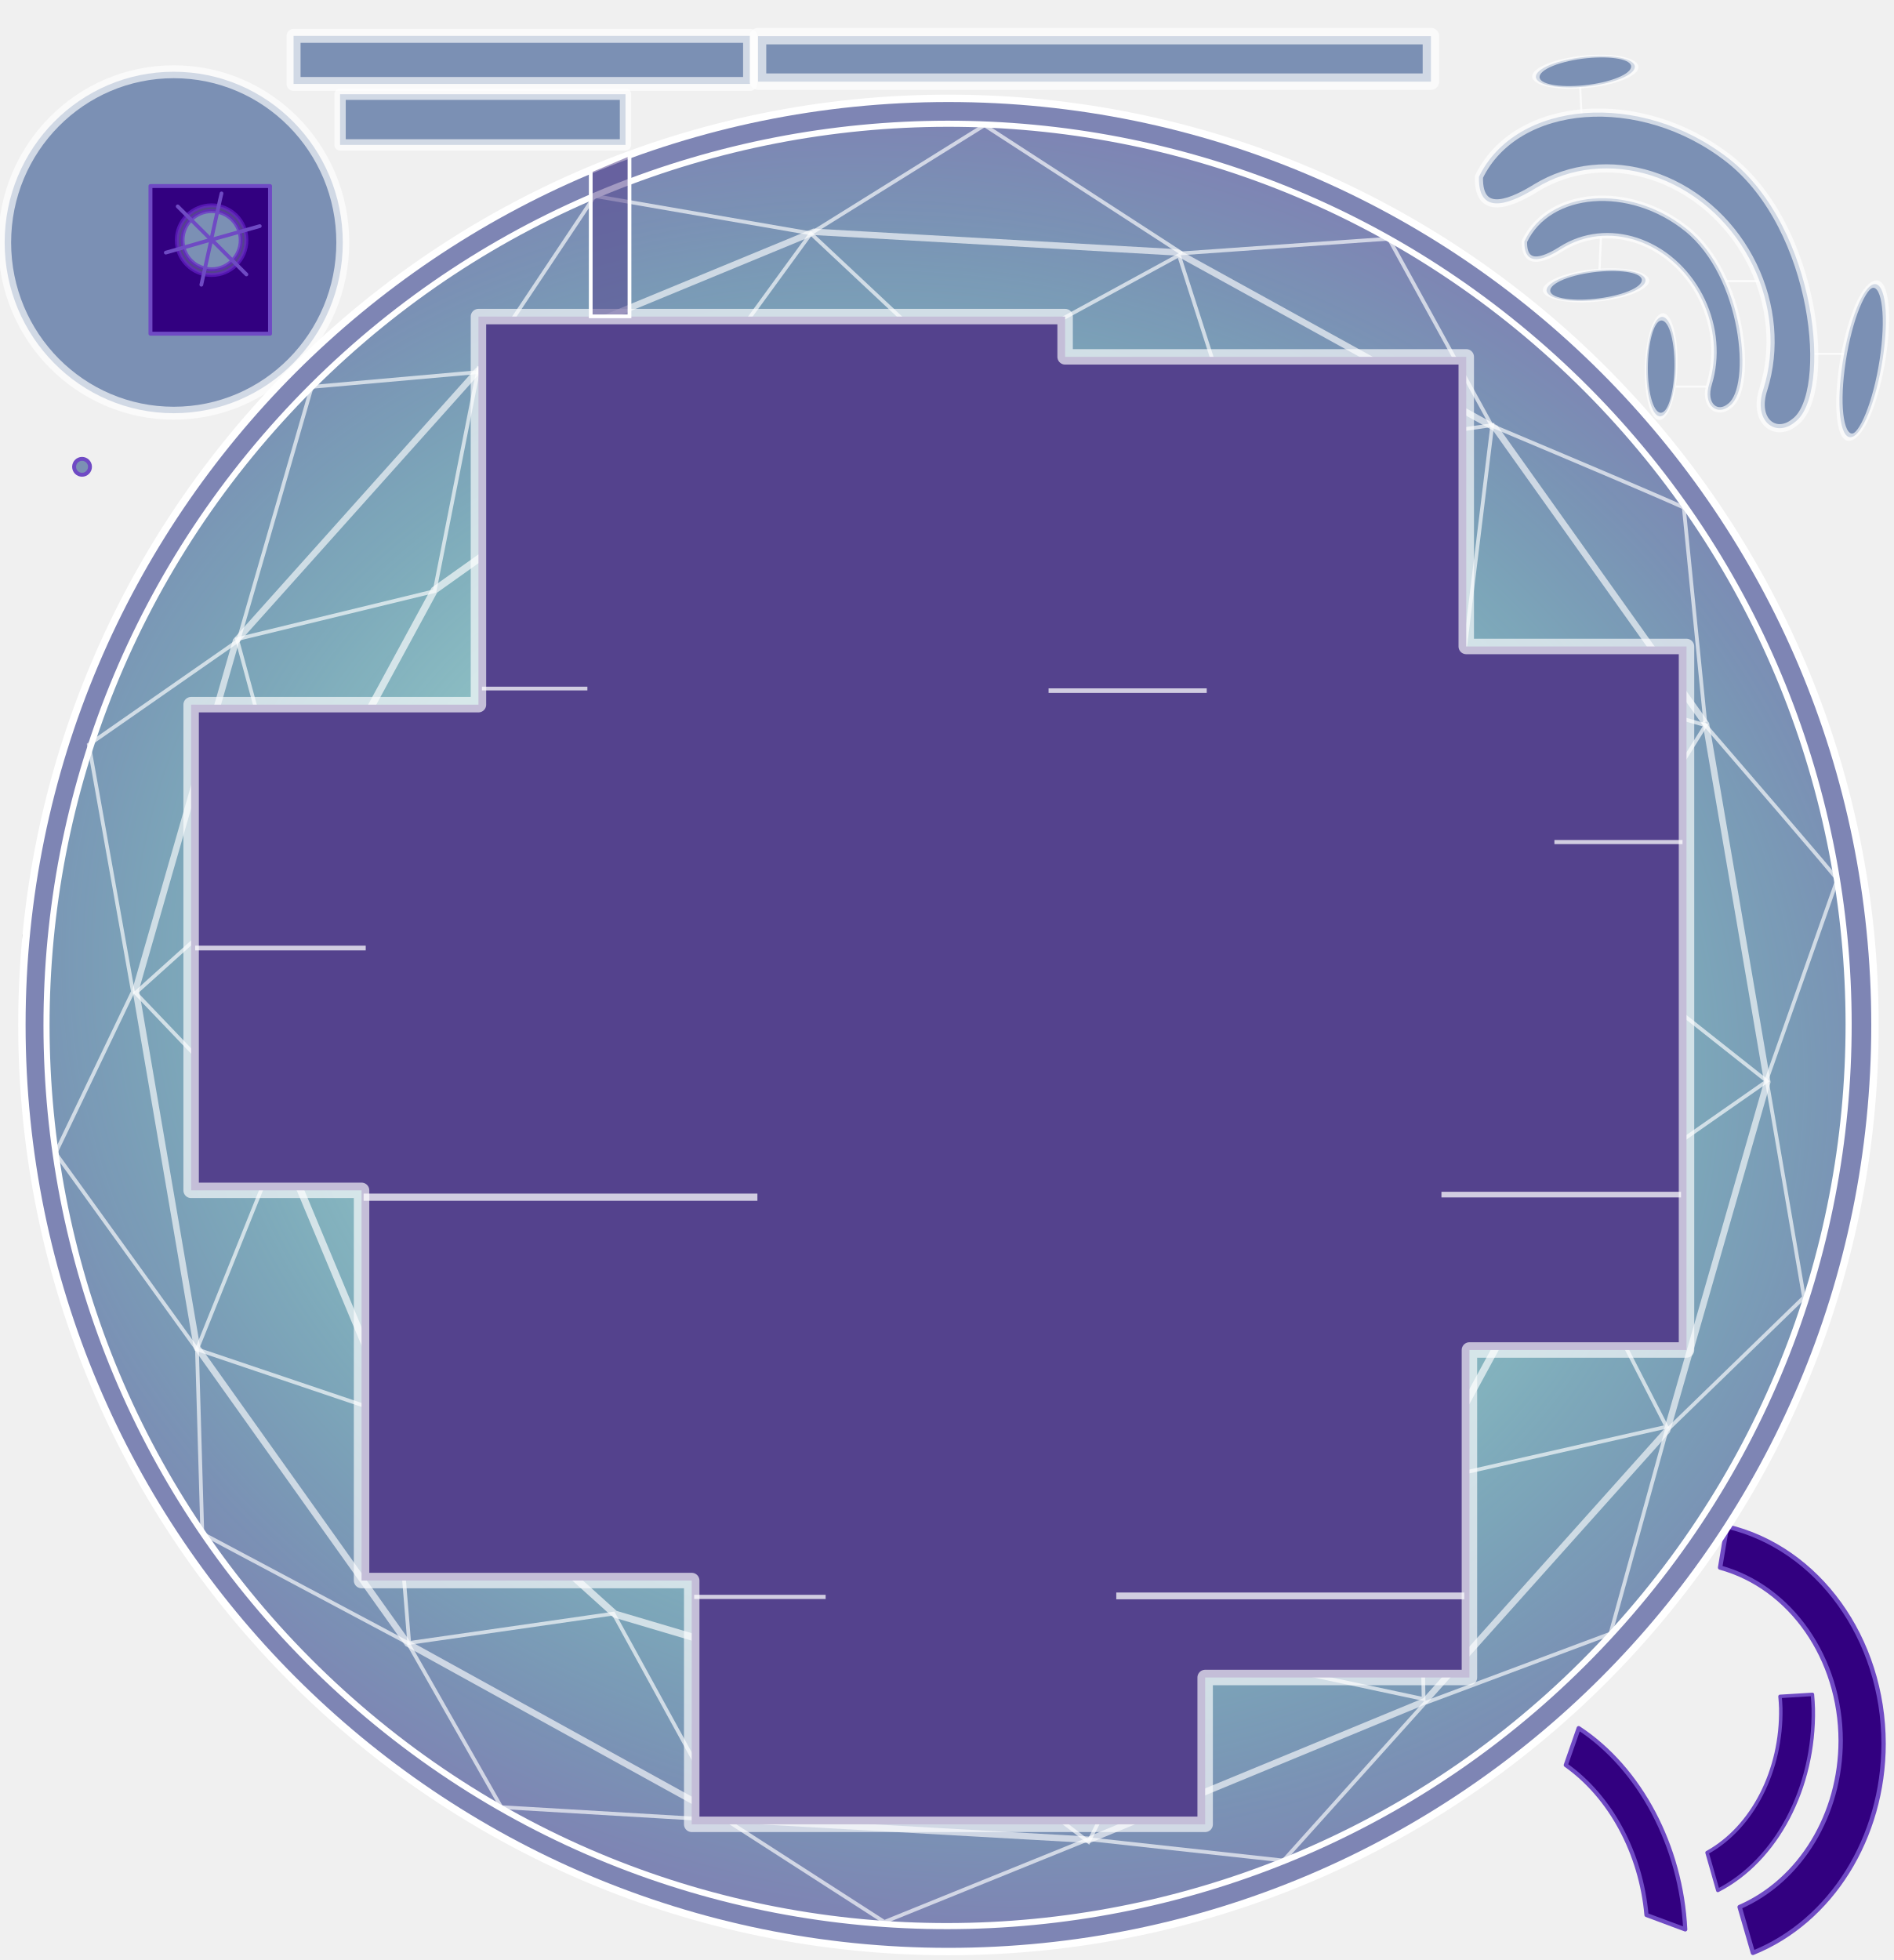
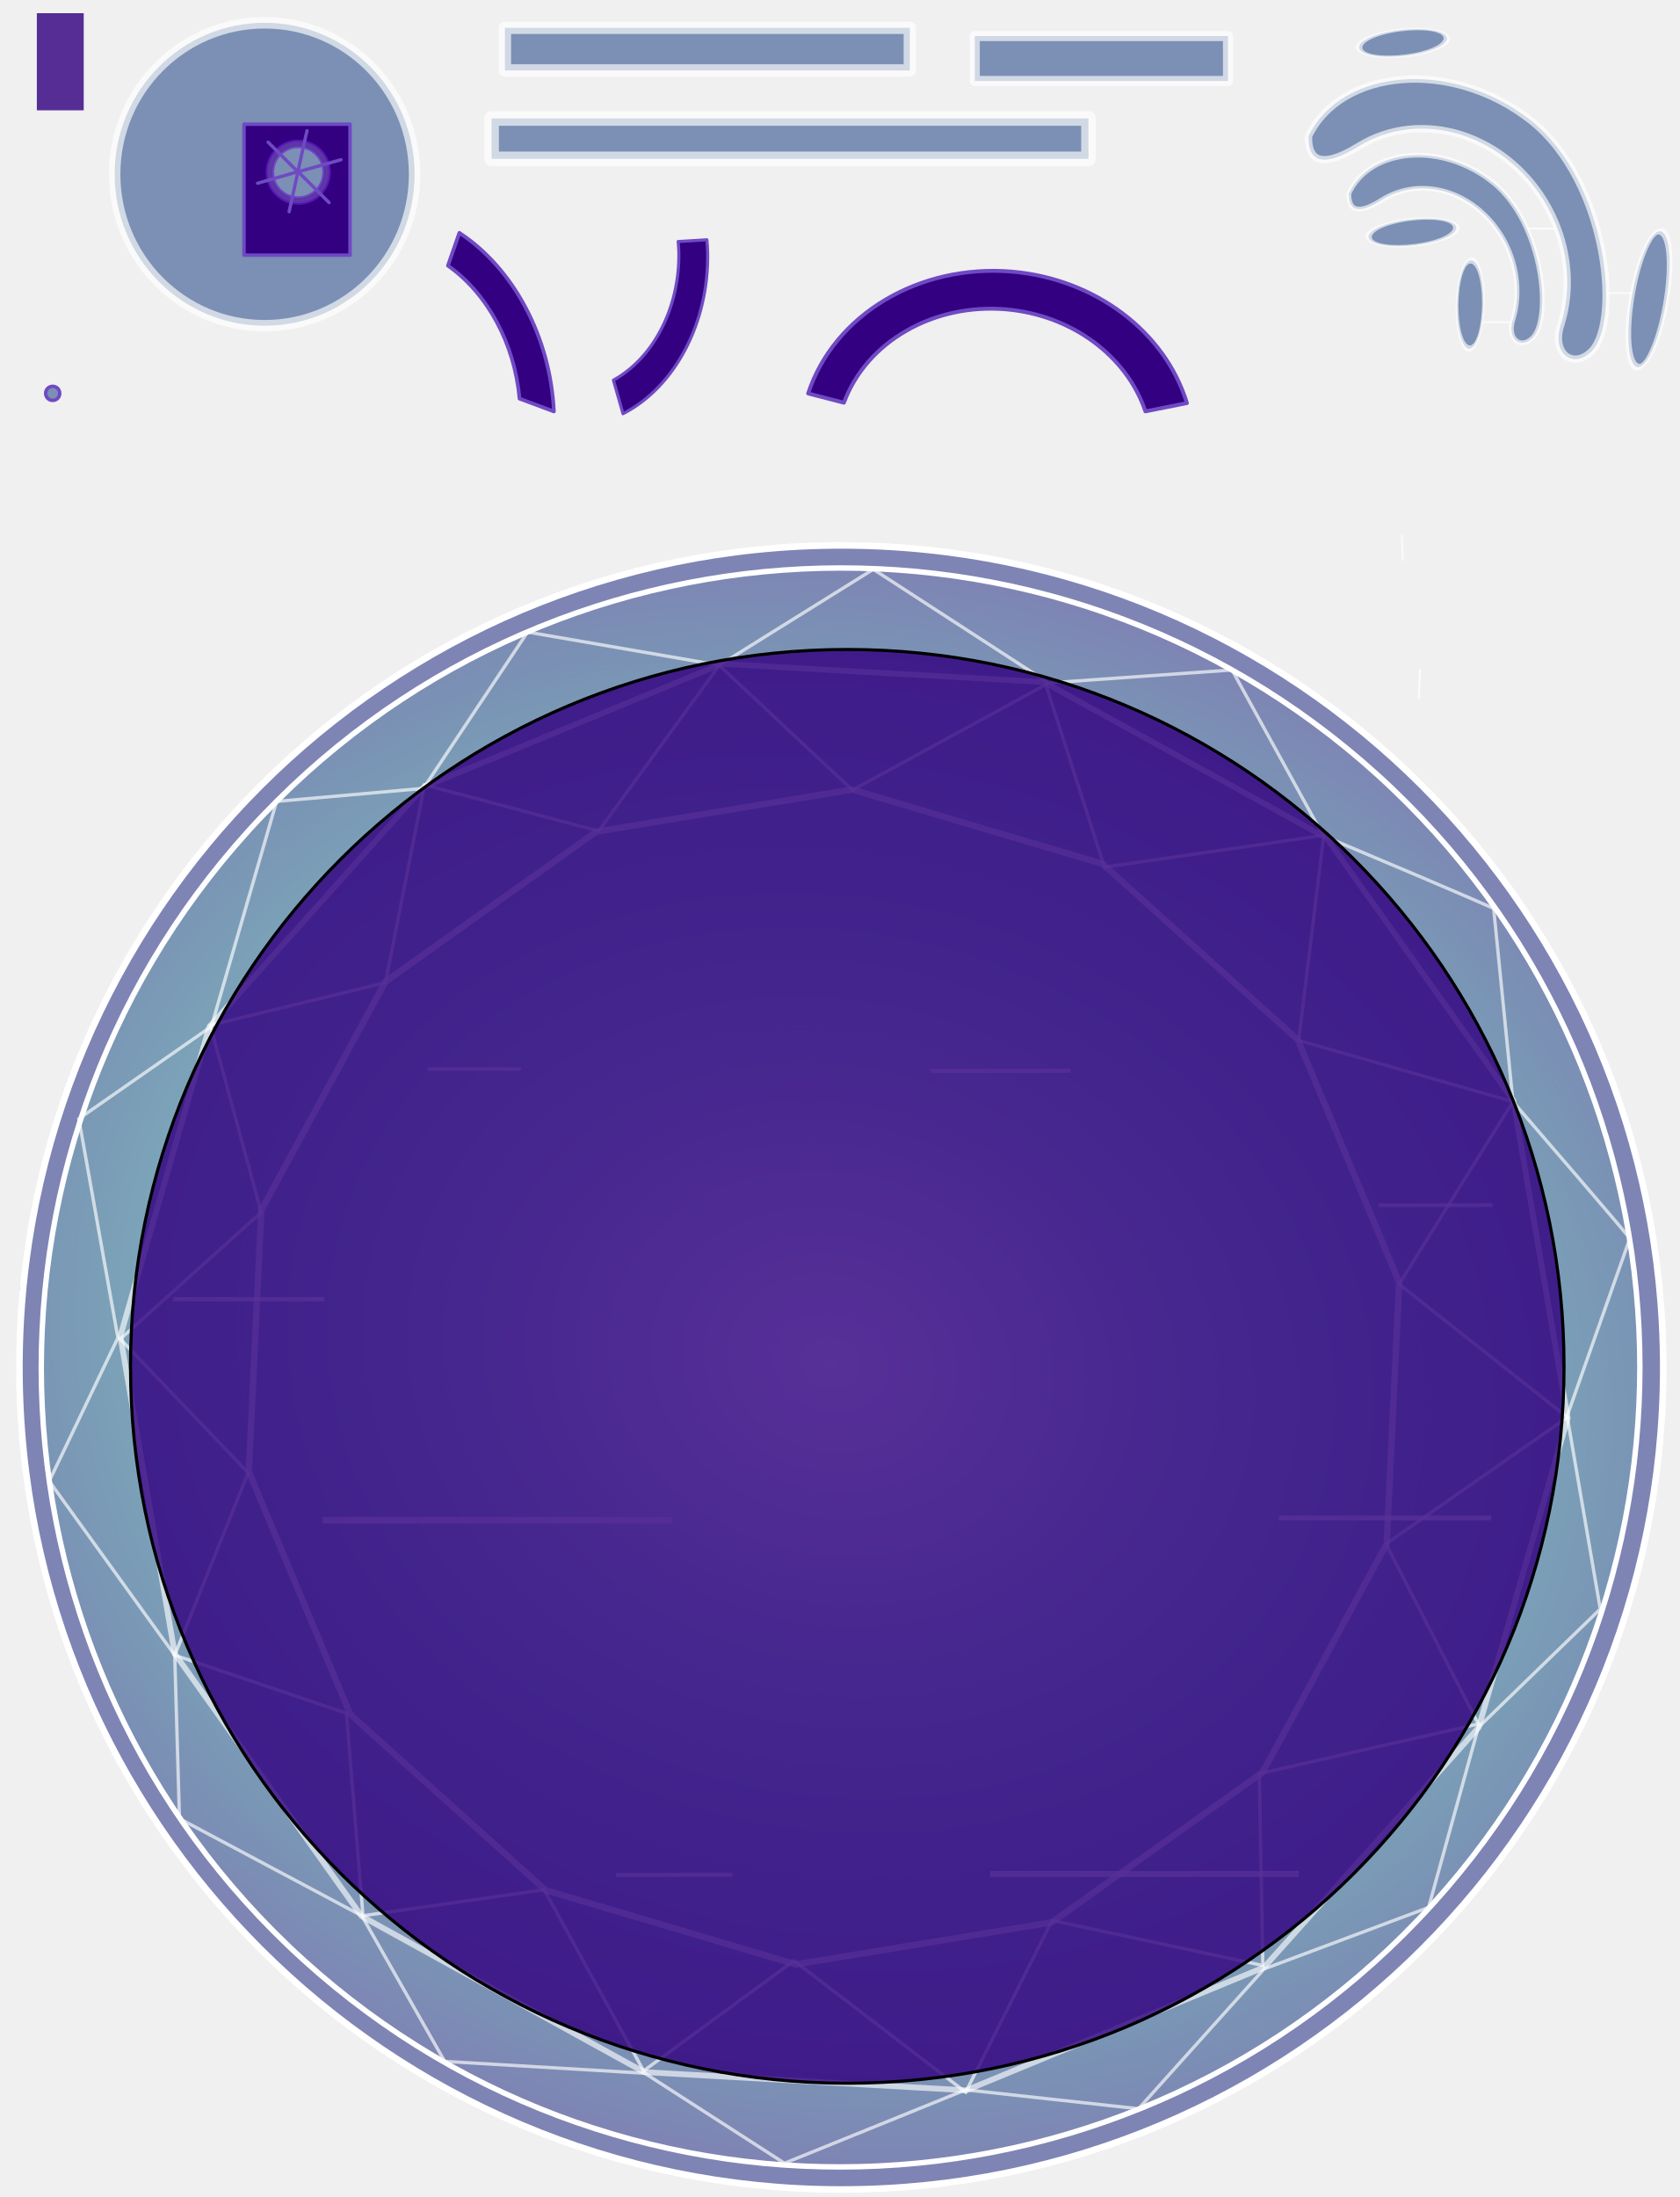
- <svg xmlns="http://www.w3.org/2000/svg" xmlns:xlink="http://www.w3.org/1999/xlink" width="143mm" height="148mm" viewBox="0 0 506.693 524.409" id="svg4355" version="1.1">
+ <svg xmlns="http://www.w3.org/2000/svg" xmlns:xlink="http://www.w3.org/1999/xlink" width="143mm" height="187mm" viewBox="0 0 506.693 662.599" id="svg4355" version="1.1">
  <defs id="defs4357">
    <radialGradient xlink:href="#linearGradient4205" id="radialGradient4173" cx="297.454" cy="455.818" fx="297.454" fy="455.818" r="241.845" gradientTransform="matrix(1.033652,-0.5422634,0.4590388,0.875011,207.0191,187.266)" gradientUnits="userSpaceOnUse" />
    <linearGradient id="linearGradient4205">
      <stop style="stop-color:#fffffc;stop-opacity:1" offset="0" id="stop4169" />
      <stop style="stop-color:#48ffb4;stop-opacity:0" offset="1" id="stop4171" />
    </linearGradient>
  </defs>
-   <g id="layer1" transform="translate(0,-527.9529)">
-     <rect style="display:inline;fill:#7b90b4;fill-opacity:1;fill-rule:nonzero;stroke:#ffffff;stroke-width:3.732;stroke-linejoin:round;stroke-miterlimit:4;stroke-dasharray:none;stroke-dashoffset:0;stroke-opacity:0.653" id="rect4281" width="122.143" height="12.857" x="78.556" y="537.554" />
-     <rect style="display:inline;fill:#7b90b4;fill-opacity:1;fill-rule:nonzero;stroke:#ffffff;stroke-width:4.41;stroke-linejoin:round;stroke-miterlimit:4;stroke-dasharray:none;stroke-dashoffset:0;stroke-opacity:0.653" id="rect4281-0" width="180.054" height="12.179" x="202.827" y="537.62" />
-     <rect style="display:inline;fill:#7b90b4;fill-opacity:1;fill-rule:nonzero;stroke:#ffffff;stroke-width:3.031;stroke-linejoin:round;stroke-miterlimit:4;stroke-dasharray:none;stroke-dashoffset:0;stroke-opacity:0.653" id="rect4281-2" width="76.377" height="13.559" x="90.994" y="553.161" />
-     <path style="display:inline;fill:#320080;fill-opacity:1;fill-rule:nonzero;stroke:#6f4ac4;stroke-width:1.167;stroke-linecap:round;stroke-linejoin:round;stroke-miterlimit:4;stroke-dasharray:none;stroke-dashoffset:0;stroke-opacity:1" d="m 462.104,936.377 -1.85,10.987 a 42.228,47.728 0 0 1 32.267,46.312 42.228,47.728 0 0 1 -27.036,44.514 l 3.555,12.259 a 52.6,59.45 0 0 0 34.964,-55.94 52.6,59.45 0 0 0 -41.9,-58.132 z" id="path4679" />
-     <path style="display:inline;fill:#320080;fill-opacity:1;fill-rule:nonzero;stroke:#6f4ac4;stroke-width:1.109;stroke-linecap:round;stroke-linejoin:round;stroke-miterlimit:4;stroke-dasharray:none;stroke-dashoffset:0;stroke-opacity:1" d="m 422.415,990.322 -3.449,9.886 a 48.031,37.885 78.808 0 1 21.589,40.113 l 10.375,3.862 A 59.828,47.19 78.808 0 0 422.415,990.322 Z" id="path4679-6" />
-     <path style="display:inline;fill:#320080;fill-opacity:1;fill-rule:nonzero;stroke:#6f4ac4;stroke-width:0.93;stroke-linecap:round;stroke-linejoin:round;stroke-miterlimit:4;stroke-dasharray:none;stroke-dashoffset:0;stroke-opacity:1" d="m 484.957,981.298 -8.667,0.533 a 31.909,40.13 3.108 0 1 0.204,3.18 31.909,40.13 3.108 0 1 -19.728,38.619 l 2.884,10.123 a 39.747,49.987 3.108 0 0 25.541,-48.578 39.747,49.987 3.108 0 0 -0.234,-3.877 z" id="path4714" />
+   <g id="layer1" transform="translate(0,-389.7638)">
+     <rect style="display:inline;fill:#7b90b4;fill-opacity:1;fill-rule:nonzero;stroke:#ffffff;stroke-width:3.732;stroke-linejoin:round;stroke-miterlimit:4;stroke-dasharray:none;stroke-dashoffset:0;stroke-opacity:0.653" id="rect4281" width="122.143" height="12.857" x="152.298" y="398.153" />
+     <rect style="display:inline;fill:#7b90b4;fill-opacity:1;fill-rule:nonzero;stroke:#ffffff;stroke-width:4.41;stroke-linejoin:round;stroke-miterlimit:4;stroke-dasharray:none;stroke-dashoffset:0;stroke-opacity:0.653" id="rect4281-0" width="180.054" height="12.179" x="148.279" y="425.493" />
+     <rect style="display:inline;fill:#7b90b4;fill-opacity:1;fill-rule:nonzero;stroke:#ffffff;stroke-width:3.031;stroke-linejoin:round;stroke-miterlimit:4;stroke-dasharray:none;stroke-dashoffset:0;stroke-opacity:0.653" id="rect4281-2" width="76.377" height="13.559" x="294.034" y="400.628" />
+     <path style="display:inline;fill:#320080;fill-opacity:1;fill-rule:nonzero;stroke:#6f4ac4;stroke-width:1.167;stroke-linecap:round;stroke-linejoin:round;stroke-miterlimit:4;stroke-dasharray:none;stroke-dashoffset:0;stroke-opacity:1" d="m 243.773,508.428 10.787,2.789 a 47.728,42.228 4.939 0 1 48.918,-28.16 47.728,42.228 4.939 0 1 42.021,30.768 l 12.519,-2.487 a 59.45,52.6 4.939 0 0 -52.722,-39.65 59.45,52.6 4.939 0 0 -61.524,36.74 z" id="path4679" />
+     <path style="display:inline;fill:#320080;fill-opacity:1;fill-rule:nonzero;stroke:#6f4ac4;stroke-width:1.109;stroke-linecap:round;stroke-linejoin:round;stroke-miterlimit:4;stroke-dasharray:none;stroke-dashoffset:0;stroke-opacity:1" d="m 138.562,459.992 -3.449,9.886 a 48.031,37.885 78.808 0 1 21.589,40.113 l 10.375,3.862 a 59.828,47.19 78.808 0 0 -28.515,-53.862 z" id="path4679-6" />
+     <path style="display:inline;fill:#320080;fill-opacity:1;fill-rule:nonzero;stroke:#6f4ac4;stroke-width:0.93;stroke-linecap:round;stroke-linejoin:round;stroke-miterlimit:4;stroke-dasharray:none;stroke-dashoffset:0;stroke-opacity:1" d="m 213.226,462.08 -8.667,0.533 a 31.909,40.13 3.108 0 1 0.204,3.18 31.909,40.13 3.108 0 1 -19.728,38.619 l 2.884,10.123 a 39.747,49.987 3.108 0 0 25.541,-48.578 39.747,49.987 3.108 0 0 -0.234,-3.877 z" id="path4714" />
    <g id="g5209" transform="translate(36.34777,141.2205)">
      <path id="path4400-8-9" d="m 391.624,459.327 0.395,-9.037" style="display:inline;fill:#cccccc;fill-rule:evenodd;stroke:#ffffff;stroke-width:0.581px;stroke-linecap:butt;stroke-linejoin:miter;stroke-opacity:0.734" />
      <path id="path4400-8-33" d="m 386.469,409.784 0.355,7.9" style="display:inline;fill:#cccccc;fill-rule:evenodd;stroke:#ffffff;stroke-width:0.545px;stroke-linecap:butt;stroke-linejoin:miter;stroke-opacity:0.734" />
-       <ellipse transform="matrix(0.9670855,-0.2544518,0.9107342,0.412993,0,0)" ry="6.942" rx="12.034" cy="778.378" cx="-331.965" id="path4348-6" style="display:inline;fill:#7b90b4;fill-opacity:1;fill-rule:nonzero;stroke:#ffffff;stroke-width:1.487;stroke-linecap:square;stroke-linejoin:round;stroke-miterlimit:4;stroke-dasharray:none;stroke-dashoffset:0;stroke-opacity:0.653" />
-       <g id="g5198">
+       <ellipse transform="matrix(0.9670855,-0.2544518,0.9107342,0.412993,0,0)" ry="6.942" rx="12.034" cy="556.628" cx="-124.181" id="path4348-6" style="display:inline;fill:#7b90b4;fill-opacity:1;fill-rule:nonzero;stroke:#ffffff;stroke-width:1.487;stroke-linecap:square;stroke-linejoin:round;stroke-miterlimit:4;stroke-dasharray:none;stroke-dashoffset:0;stroke-opacity:0.653" />
+       <g id="g5198" transform="translate(-1.010153,-144.4518)">
        <path style="display:inline;fill:#cccccc;fill-rule:evenodd;stroke:#ffffff;stroke-width:0.543px;stroke-linecap:butt;stroke-linejoin:miter;stroke-opacity:0.734" d="m 412.045,490.171 8.321,0" id="path4400-8-4" />
        <g id="g5191">
          <path id="path4400-8-3" d="m 424.176,461.95 9.971,0" style="display:inline;fill:#cccccc;fill-rule:evenodd;stroke:#ffffff;stroke-width:0.594px;stroke-linecap:butt;stroke-linejoin:miter;stroke-opacity:0.734" />
          <path id="path4400-8-30" d="m 449.101,481.396 8.38,0" style="display:inline;fill:#cccccc;fill-rule:evenodd;stroke:#ffffff;stroke-width:0.545px;stroke-linecap:butt;stroke-linejoin:miter;stroke-opacity:0.734" />
          <path id="path4288" d="m 426.29,429.213 c -23.684,-18.53 -56.997,-15.669 -66.907,4.825 -0.321,11.614 9.934,6.269 15.342,2.933 1.115,-0.678 2.266,-1.294 3.449,-1.845 1.184,-0.551 2.398,-1.036 3.639,-1.453 1.241,-0.418 2.506,-0.768 3.792,-1.049 1.286,-0.281 2.589,-0.492 3.907,-0.633 1.318,-0.141 2.647,-0.211 3.984,-0.21 1.337,6e-4 2.679,0.072 4.021,0.214 1.342,0.142 2.683,0.354 4.017,0.635 1.334,0.282 2.66,0.633 3.973,1.051 1.313,0.419 2.611,0.905 3.89,1.456 1.279,0.551 2.536,1.168 3.768,1.847 1.232,0.679 2.436,1.42 3.608,2.22 0.83,0.566 1.643,1.161 2.438,1.784 1.123,0.88 2.208,1.815 3.252,2.802 1.044,0.987 2.045,2.024 3,3.107 0.954,1.083 1.861,2.21 2.716,3.379 0.855,1.168 1.658,2.376 2.406,3.618 0.748,1.242 1.44,2.518 2.073,3.822 0.633,1.304 1.206,2.635 1.717,3.987 0.512,1.352 0.961,2.725 1.346,4.112 0.385,1.387 0.706,2.788 0.961,4.196 0.255,1.408 0.444,2.822 0.566,4.237 0.122,1.416 0.177,2.83 0.165,4.238 -0.012,1.408 -0.091,2.809 -0.237,4.196 -0.146,1.387 -0.359,2.759 -0.637,4.111 -0.279,1.352 -0.623,2.683 -1.031,3.986 -2.891,8.673 3.279,13.206 8.497,8.828 9.992,-7.563 5.965,-51.827 -17.716,-70.395 z" style="fill:#7b90b4;fill-opacity:1;fill-rule:nonzero;stroke:#ffffff;stroke-width:2.177;stroke-linecap:square;stroke-linejoin:round;stroke-miterlimit:4;stroke-dasharray:none;stroke-dashoffset:0;stroke-opacity:0.653" />
          <path id="path4288-8" d="m 415.044,448.067 c -15.396,-12.423 -37.052,-10.505 -43.494,3.235 -0.209,7.786 6.458,4.203 9.973,1.966 0.725,-0.455 1.473,-0.868 2.242,-1.237 0.769,-0.369 1.559,-0.694 2.366,-0.974 0.807,-0.28 1.629,-0.515 2.465,-0.703 0.836,-0.188 1.683,-0.33 2.54,-0.425 0.857,-0.094 1.721,-0.141 2.59,-0.141 0.869,4e-4 1.741,0.048 2.614,0.143 0.873,0.095 1.744,0.237 2.611,0.426 0.867,0.189 1.729,0.424 2.583,0.705 0.853,0.281 1.697,0.607 2.529,0.976 0.831,0.37 1.649,0.783 2.449,1.238 0.801,0.455 1.583,0.952 2.345,1.488 0.539,0.379 1.068,0.778 1.585,1.196 0.73,0.59 1.435,1.217 2.114,1.878 0.679,0.661 1.33,1.357 1.95,2.083 0.62,0.726 1.21,1.482 1.766,2.265 0.556,0.783 1.078,1.593 1.564,2.426 0.486,0.833 0.936,1.688 1.348,2.562 0.411,0.874 0.784,1.766 1.116,2.673 0.333,0.907 0.625,1.827 0.875,2.757 0.25,0.93 0.459,1.869 0.625,2.813 0.166,0.944 0.289,1.892 0.368,2.841 0.079,0.949 0.115,1.897 0.107,2.842 -0.008,0.944 -0.059,1.883 -0.154,2.813 -0.095,0.93 -0.233,1.85 -0.414,2.756 -0.181,0.907 -0.405,1.798 -0.67,2.672 -1.879,5.815 2.131,8.853 5.524,5.918 6.496,-5.07 3.877,-34.745 -11.517,-47.194 z" style="display:inline;fill:#7b90b4;fill-opacity:1;fill-rule:nonzero;stroke:#ffffff;stroke-width:1.437;stroke-linecap:square;stroke-linejoin:round;stroke-miterlimit:4;stroke-dasharray:none;stroke-dashoffset:0;stroke-opacity:0.653" />
          <ellipse transform="matrix(-0.1275734,0.9918291,-0.9136882,0.4064158,0,0)" ry="6.18" rx="20.494" cy="-608.552" cx="736.572" id="path4348" style="fill:#7b90b4;fill-opacity:1;fill-rule:nonzero;stroke:#ffffff;stroke-width:1.831;stroke-linecap:square;stroke-linejoin:round;stroke-miterlimit:4;stroke-dasharray:none;stroke-dashoffset:0;stroke-opacity:0.653" />
        </g>
        <ellipse style="display:inline;fill:#7b90b4;fill-opacity:1;fill-rule:nonzero;stroke:#ffffff;stroke-width:1.487;stroke-linecap:square;stroke-linejoin:round;stroke-miterlimit:4;stroke-dasharray:none;stroke-dashoffset:0;stroke-opacity:0.653" id="path4348-6-8" cx="-412.552" cy="867.089" rx="12.034" ry="6.942" transform="matrix(0.9670855,-0.2544518,0.9107342,0.412993,0,0)" />
        <ellipse style="display:inline;fill:#7b90b4;fill-opacity:1;fill-rule:nonzero;stroke:#ffffff;stroke-width:1.487;stroke-linecap:square;stroke-linejoin:round;stroke-miterlimit:4;stroke-dasharray:none;stroke-dashoffset:0;stroke-opacity:0.653" id="path4348-6-7" cx="955.415" cy="-546.078" rx="12.034" ry="6.942" transform="matrix(0.1244186,0.9922298,-0.5297256,0.8481691,0,0)" />
      </g>
    </g>
-     <g id="g5175" transform="translate(-148.2229,77.15395)">
+     <g id="g5175" transform="translate(-114.8879,-73.35881)">
      <ellipse ry="45.68" rx="45.236" cy="515.675" cx="194.707" id="path4285" style="display:inline;fill:#7b90b4;fill-opacity:1;fill-rule:nonzero;stroke:#ffffff;stroke-width:3.455;stroke-linejoin:round;stroke-miterlimit:4;stroke-dasharray:none;stroke-dashoffset:0;stroke-opacity:0.653" />
      <g id="g5161">
        <rect style="fill:#320080;fill-opacity:1;fill-rule:nonzero;stroke:#6f4ac4;stroke-width:1.048;stroke-linecap:round;stroke-linejoin:round;stroke-miterlimit:4;stroke-dasharray:none;stroke-dashoffset:0;stroke-opacity:1" id="rect4609" width="31.997" height="39.51" x="188.48" y="500.576" />
        <g id="g5149">
          <g id="g5137">
            <circle style="fill:#54428d;fill-opacity:1;fill-rule:nonzero;stroke:#6922ce;stroke-width:1.048;stroke-linecap:square;stroke-linejoin:round;stroke-miterlimit:4;stroke-dasharray:none;stroke-dashoffset:0;stroke-opacity:0.63" id="path4481" cx="204.844" cy="515.059" r="9.313" />
            <circle style="fill:#7b90b4;fill-opacity:1;fill-rule:nonzero;stroke:#6922ce;stroke-width:1.042;stroke-linecap:square;stroke-linejoin:round;stroke-miterlimit:4;stroke-dasharray:none;stroke-dashoffset:0;stroke-opacity:0.63" id="path4481-8" cx="204.852" cy="515.067" r="7.775" />
          </g>
          <g id="g5141">
            <path style="fill:none;fill-rule:evenodd;stroke:#6f4ac4;stroke-width:1px;stroke-linecap:round;stroke-linejoin:miter;stroke-opacity:1" d="m 204.729,514.957 c 2.589,-11.83 2.768,-12.411 2.768,-12.411" id="path4499" />
            <path style="display:inline;fill:none;fill-rule:evenodd;stroke:#6f4ac4;stroke-width:1px;stroke-linecap:round;stroke-linejoin:miter;stroke-opacity:1" d="m 204.818,514.935 12.917,-3.642" id="path4499-6" />
            <path style="display:inline;fill:none;fill-rule:evenodd;stroke:#6f4ac4;stroke-width:1px;stroke-linecap:round;stroke-linejoin:miter;stroke-opacity:1" d="m 192.588,518.39 12.479,-3.579" id="path4499-6-0" />
            <path style="fill:none;fill-rule:evenodd;stroke:#6f4ac4;stroke-width:1px;stroke-linecap:round;stroke-linejoin:miter;stroke-opacity:1" d="m 202.094,526.983 c 2.589,-11.83 2.768,-12.411 2.768,-12.411" id="path4499-0" />
            <path style="display:inline;fill:none;fill-rule:evenodd;stroke:#6f4ac4;stroke-width:1px;stroke-linecap:round;stroke-linejoin:miter;stroke-opacity:1" d="m 204.863,514.958 9.292,9.264" id="path4499-6-02" />
            <path style="display:inline;fill:none;fill-rule:evenodd;stroke:#6f4ac4;stroke-width:1px;stroke-linecap:round;stroke-linejoin:miter;stroke-opacity:1" d="m 195.769,506.02 9.292,9.264" id="path4499-6-02-7" />
          </g>
        </g>
      </g>
    </g>
-     <circle style="display:inline;fill:#7b90b4;fill-opacity:1;fill-rule:nonzero;stroke:#6f4ac4;stroke-width:1.048;stroke-linecap:round;stroke-linejoin:round;stroke-miterlimit:4;stroke-dasharray:none;stroke-dashoffset:0;stroke-opacity:1" id="path4746-8" cx="21.953" cy="652.852" r="2.125" />
+     <circle style="display:inline;fill:#7b90b4;fill-opacity:1;fill-rule:nonzero;stroke:#6f4ac4;stroke-width:1.048;stroke-linecap:round;stroke-linejoin:round;stroke-miterlimit:4;stroke-dasharray:none;stroke-dashoffset:0;stroke-opacity:1" id="path4746-8" cx="15.892" cy="508.4" r="2.125" />
    <g id="g5270">
      <path id="path4398" d="M 157.528,713.25 128.957,713.072" style="display:inline;fill:none;fill-rule:evenodd;stroke:#000000;stroke-width:1px;stroke-linecap:butt;stroke-linejoin:miter;stroke-opacity:1" />
      <path id="path4344" d="m 6.064,778.464 c 46,0 46,2 46,2" style="display:inline;fill:none;fill-rule:evenodd;stroke:#000000;stroke-width:1px;stroke-linecap:butt;stroke-linejoin:miter;stroke-opacity:1" />
      <path id="path4346" d="m 171.814,567.714 4.5,45.75" style="display:inline;fill:#410000;fill-opacity:1;fill-rule:evenodd;stroke:#000000;stroke-width:1px;stroke-linecap:butt;stroke-linejoin:miter;stroke-opacity:1" />
      <circle r="247.919" cy="802.179" cx="253.778" id="path4148" style="display:inline;fill:#7e85b4;fill-opacity:1;fill-rule:nonzero;stroke:#ffffff;stroke-width:1.976;stroke-miterlimit:4;stroke-dasharray:none;stroke-dashoffset:0;stroke-opacity:1" />
      <ellipse transform="matrix(0.7406746,0.671864,-0.671864,0.7406746,0,0)" ry="241.186" rx="241.028" cy="423.804" cx="726.752" id="path4148-9" style="display:inline;fill:url(#radialGradient4173);fill-opacity:1;fill-rule:nonzero;stroke:#ffffff;stroke-width:1.632;stroke-miterlimit:4;stroke-dasharray:none;stroke-dashoffset:0;stroke-opacity:1" />
      <path transform="matrix(1.045295,-0.1595181,0.1615167,1.043381,-121.3962,387.0962)" d="m 454.569,571.358 -70.992,58.498 -89.343,21.903 -89.999,-19.031 -72.829,-56.195 -41.234,-82.229 -1.473,-91.977 38.58,-83.507 70.992,-58.498 89.343,-21.903 89.999,19.031 72.829,56.195 41.234,82.229 1.473,91.977 z" id="path4182" style="display:inline;fill:none;fill-opacity:1;fill-rule:nonzero;stroke:#ffffff;stroke-width:1.632;stroke-miterlimit:4;stroke-dasharray:none;stroke-dashoffset:0;stroke-opacity:0.63" />
      <path transform="matrix(0.9866151,-0.617089,0.6273624,1.003041,-310.5369,535.0417)" d="m 385,556.237 -58.631,32.593 -66.966,3.926 -62.038,-25.518 -44.822,-49.908 -18.729,-64.413 11.074,-66.161 38.683,-54.804 58.631,-32.593 66.966,-3.926 62.038,25.518 44.822,49.908 18.729,64.413 -11.074,66.161 z" id="path4193" style="display:inline;fill:none;fill-opacity:1;fill-rule:nonzero;stroke:#ffffff;stroke-width:1.632;stroke-miterlimit:4;stroke-dasharray:none;stroke-dashoffset:0;stroke-opacity:0.653" />
      <path id="path4185" d="m 315.921,595.75 c 55.714,-3.929 55.714,-3.929 55.714,-3.929 27.5,50 27.5,50 27.5,50 51.786,21.786 51.786,22.143 51.786,22.143" style="display:inline;fill:none;fill-rule:evenodd;stroke:#ffffff;stroke-width:1px;stroke-linecap:butt;stroke-linejoin:miter;stroke-opacity:0.653" />
      <path id="path4187" d="m 450.564,663.964 5.714,57.143" style="display:inline;fill:none;fill-rule:evenodd;stroke:#ffffff;stroke-width:1px;stroke-linecap:butt;stroke-linejoin:miter;stroke-opacity:0.653" />
      <path id="path4189" d="m 455.564,721.107 c 36.071,41.786 36.071,42.143 36.071,42.143 l -18.929,53.571 10,58.214 -36.786,35.714 -15,54.286 -49.643,18.571 -37.857,42.143 -52.143,-5.714 -54.643,22.143 -42.143,-27.143 -60.357,-3.571 -25,-43.929 -55,-29.286 -1.429,-49.286 -37.857,-52.5 20.714,-43.214 -11.786,-66.071 40,-27.857 19.643,-67.857 44.286,-3.929 31.429,-47.143 57.857,10 46.429,-28.929 52.857,34.286" style="display:inline;fill:none;fill-rule:evenodd;stroke:#ffffff;stroke-width:1px;stroke-linecap:butt;stroke-linejoin:miter;stroke-opacity:0.653" />
      <path id="path4197" d="m 216.966,590.429 40.154,37.628 58.336,-31.82 17.678,55.053 66.165,-9.596 -7.576,61.872 64.65,18.435 -34.345,55.053 50.76,40.154 -54.723,38.185 27.857,54.286 -66.071,15 1.071,57.857 -63.571,-13.571 -26.071,51.786 -51.786,-39.643 -45.357,33.214 -30,-54.643 -54.643,7.857 -5,-61.071 -51.786,-17.5 22.143,-55 -38.571,-40.357 42.5,-38.214 -15.357,-56.429 52.857,-12.857 11.786,-59.643 52.5,13.929 z" style="display:inline;fill:none;fill-rule:evenodd;stroke:#ffffff;stroke-width:1px;stroke-linecap:butt;stroke-linejoin:miter;stroke-opacity:0.653" />
-       <path id="rect4208" d="m 128.023,612.659 0,103.832 -76.881,0 0,129.947 45.604,0 0,104.396 88.342,0 0,65.229 137.381,0 0,-39.285 70.715,0 0,-87.629 58.084,0 0,-188.227 -58.934,0 0,-77.492 -107.334,0 0,-10.771 -156.977,0 z" style="display:inline;fill:#54428d;fill-opacity:1;fill-rule:nonzero;stroke:#ffffff;stroke-width:4.135;stroke-linejoin:round;stroke-miterlimit:4;stroke-dasharray:none;stroke-dashoffset:0;stroke-opacity:0.653" />
      <path id="path4400" d="m 128.957,712.179 28.214,0" style="display:inline;fill:#cccccc;fill-rule:evenodd;stroke:#ffffff;stroke-width:1px;stroke-linecap:butt;stroke-linejoin:miter;stroke-opacity:0.734" />
      <path id="path4400-4" d="m 97.298,848.27 105.365,0" style="display:inline;fill:#cccccc;fill-rule:evenodd;stroke:#ffffff;stroke-width:1.932px;stroke-linecap:butt;stroke-linejoin:miter;stroke-opacity:0.734" />
      <path id="path4400-6" d="m 385.697,847.576 64.107,0" style="display:inline;fill:#cccccc;fill-rule:evenodd;stroke:#ffffff;stroke-width:1.507px;stroke-linecap:butt;stroke-linejoin:miter;stroke-opacity:0.734" />
      <path id="path4400-9" d="m 185.742,955.214 35.179,0" style="display:inline;fill:#cccccc;fill-rule:evenodd;stroke:#ffffff;stroke-width:1.117px;stroke-linecap:butt;stroke-linejoin:miter;stroke-opacity:0.734" />
      <path id="path4400-7" d="m 298.689,954.947 93.117,0" style="display:inline;fill:#cccccc;fill-rule:evenodd;stroke:#ffffff;stroke-width:1.817px;stroke-linecap:butt;stroke-linejoin:miter;stroke-opacity:0.734" />
      <path id="path4400-8" d="m 280.571,712.738 42.321,0" style="display:inline;fill:#cccccc;fill-rule:evenodd;stroke:#ffffff;stroke-width:1.225px;stroke-linecap:butt;stroke-linejoin:miter;stroke-opacity:0.734" />
      <path id="path4400-5" d="m 415.921,753.25 34.286,0" style="display:inline;fill:#cccccc;fill-rule:evenodd;stroke:#ffffff;stroke-width:1.102px;stroke-linecap:butt;stroke-linejoin:miter;stroke-opacity:0.734" />
      <path id="path4400-59" d="m 52.22,781.6 45.639,0" style="display:inline;fill:#cccccc;fill-rule:evenodd;stroke:#ffffff;stroke-width:1.272px;stroke-linecap:butt;stroke-linejoin:miter;stroke-opacity:0.734" />
-       <path id="path4353" d="m 158.064,573.589 10.375,-4.375 0,43.375 -10.375,0 z" style="fill:#54428d;fill-opacity:0.532;fill-rule:evenodd;stroke:#ffffff;stroke-width:1px;stroke-linecap:butt;stroke-linejoin:miter;stroke-opacity:1" />
+       <circle style="fill:#320080;fill-opacity:0.81;fill-rule:evenodd;stroke:#000000;stroke-width:0.935px;stroke-linecap:butt;stroke-linejoin:miter;stroke-opacity:1" id="path3412" cx="255.568" cy="801.844" r="216.205" />
+       <rect style="fill:#320080;fill-opacity:0.81" id="rect4223" width="14.142" height="29.294" x="11.111" y="393.743" />
    </g>
  </g>
</svg>
